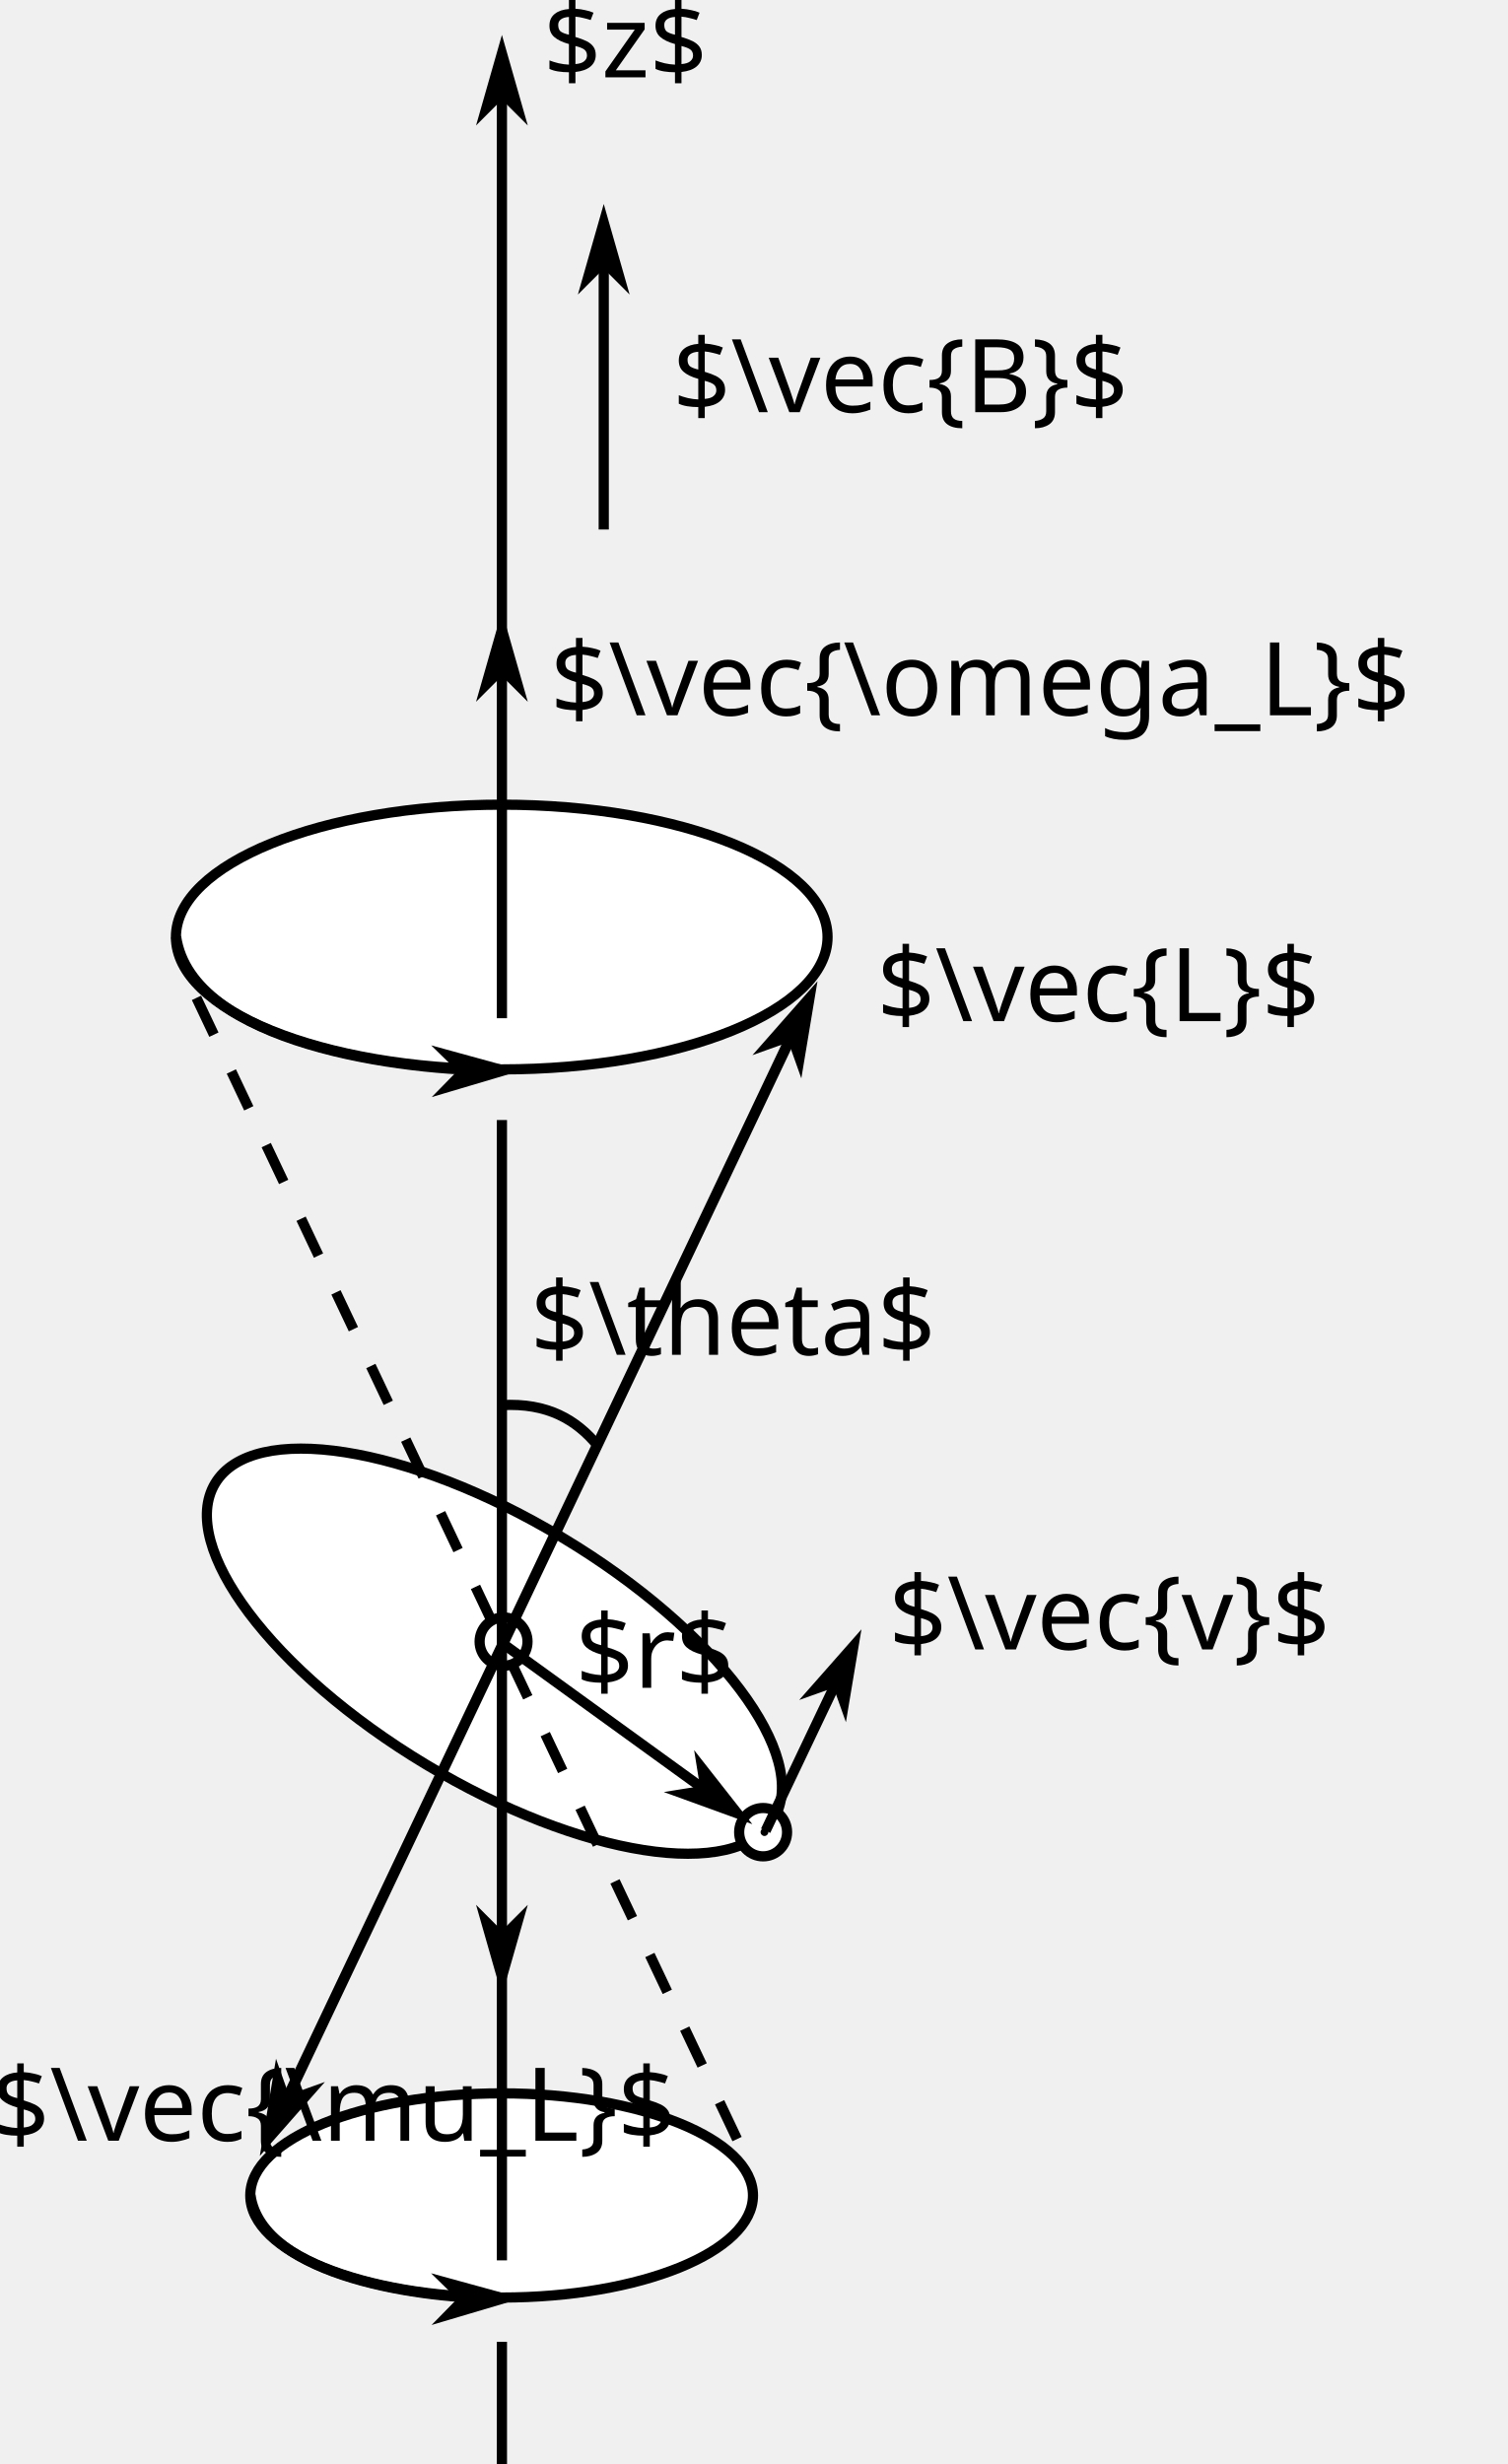
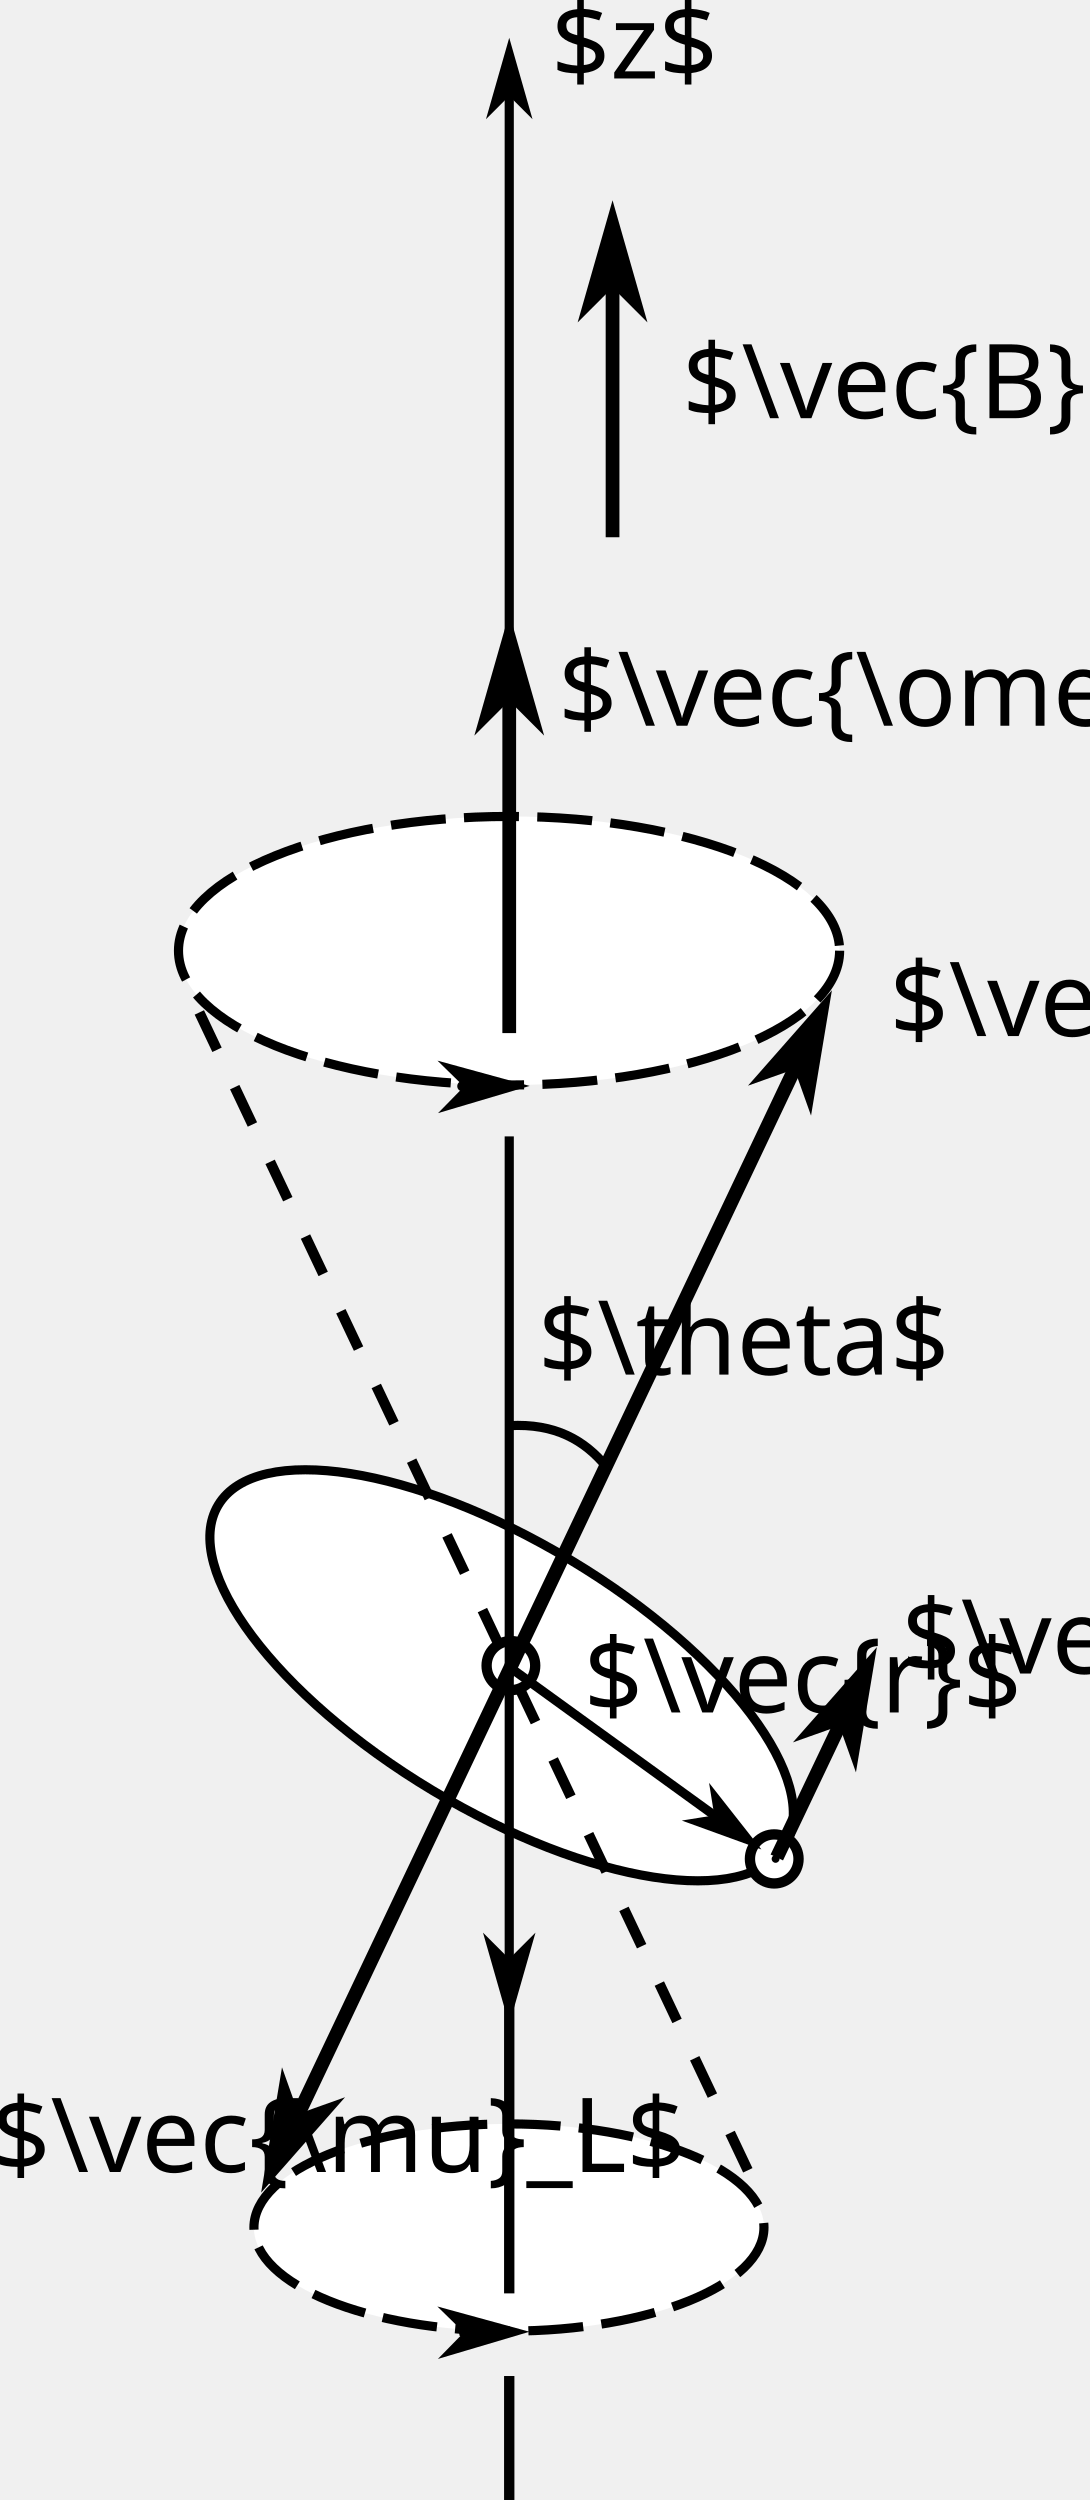
- <svg xmlns="http://www.w3.org/2000/svg" id="svg4155" version="1.1" xml:space="preserve" width="104.325" height="170.503" viewBox="0 0 104.325 170.503">
+ <svg xmlns="http://www.w3.org/2000/svg" id="svg4155" version="1.1" xml:space="preserve" width="20.976mm" height="48.12mm" viewBox="0 0 74.325 170.503">
  <defs id="defs4159">
    <marker orient="auto" refY="0" refX="0" id="marker4895" style="overflow:visible">
      <path id="path4897" d="M 0,0 5,-5 -12.5,0 5,5 0,0 Z" style="fill:#000000;fill-opacity:1;fill-rule:evenodd;stroke:#000000;stroke-width:1pt;stroke-opacity:1" transform="matrix(-0.4,0,0,-0.4,-4,0)" />
    </marker>
    <marker orient="auto" refY="0" refX="0" id="marker4887" style="overflow:visible">
      <path id="path4889" d="M 0,0 5,-5 -12.5,0 5,5 0,0 Z" style="fill:#000000;fill-opacity:1;fill-rule:evenodd;stroke:#000000;stroke-width:1pt;stroke-opacity:1" transform="matrix(-0.4,0,0,-0.4,-4,0)" />
    </marker>
    <marker orient="auto" refY="0" refX="0" id="marker4883" style="overflow:visible">
      <path id="path4885" d="M 0,0 5,-5 -12.5,0 5,5 0,0 Z" style="fill:#000000;fill-opacity:1;fill-rule:evenodd;stroke:#000000;stroke-width:1pt;stroke-opacity:1" transform="matrix(-0.4,0,0,-0.4,-4,0)" />
    </marker>
    <marker orient="auto" refY="0" refX="0" id="marker4879" style="overflow:visible">
      <path id="path4881" d="M 0,0 5,-5 -12.5,0 5,5 0,0 Z" style="fill:#000000;fill-opacity:1;fill-rule:evenodd;stroke:#000000;stroke-width:1pt;stroke-opacity:1" transform="matrix(0.4,0,0,0.4,4,0)" />
    </marker>
    <marker orient="auto" refY="0" refX="0" id="marker4875" style="overflow:visible">
      <path id="path4877" d="M 0,0 5,-5 -12.5,0 5,5 0,0 Z" style="fill:#000000;fill-opacity:1;fill-rule:evenodd;stroke:#000000;stroke-width:1pt;stroke-opacity:1" transform="matrix(-0.4,0,0,-0.4,-4,0)" />
    </marker>
    <marker orient="auto" refY="0" refX="0" id="marker4871" style="overflow:visible">
      <path id="path4873" d="M 0,0 5,-5 -12.5,0 5,5 0,0 Z" style="fill:#000000;fill-opacity:1;fill-rule:evenodd;stroke:#000000;stroke-width:1pt;stroke-opacity:1" transform="matrix(-0.4,0,0,-0.4,-4,0)" />
    </marker>
    <marker orient="auto" refY="0" refX="0" id="marker4867" style="overflow:visible">
      <path id="path4869" d="M 0,0 5,-5 -12.5,0 5,5 0,0 Z" style="fill:#000000;fill-opacity:1;fill-rule:evenodd;stroke:#000000;stroke-width:1pt;stroke-opacity:1" transform="matrix(-0.2,0,0,-0.2,-1.2,0)" />
    </marker>
    <marker orient="auto" refY="0" refX="0" id="marker4861" style="overflow:visible">
      <path id="path4863" d="M 0,0 5,-5 -12.5,0 5,5 0,0 Z" style="fill:#000000;fill-opacity:1;fill-rule:evenodd;stroke:#000000;stroke-width:1pt;stroke-opacity:1" transform="matrix(-0.4,0,0,-0.4,-4,0)" />
    </marker>
    <marker orient="auto" refY="0" refX="0" id="marker4836" style="overflow:visible">
      <path id="path4838" d="M 0,0 5,-5 -12.5,0 5,5 0,0 Z" style="fill:#000000;fill-opacity:1;fill-rule:evenodd;stroke:#000000;stroke-width:1pt;stroke-opacity:1" transform="matrix(0.4,0,0,0.4,4,0)" />
    </marker>
    <marker orient="auto" refY="0" refX="0" id="Arrow2Mstart" style="overflow:visible">
      <path id="path4353" style="fill:#000000;fill-opacity:1;fill-rule:evenodd;stroke:#000000;stroke-width:0.625;stroke-linejoin:round;stroke-opacity:1" d="M 8.719,4.034 -2.207,0.016 8.719,-4.002 c -1.745,2.372 -1.735,5.617 -6e-7,8.035 z" transform="scale(0.6,0.6)" />
    </marker>
    <marker orient="auto" refY="0" refX="0" id="marker4828" style="overflow:visible">
      <path id="path4830" d="M 0,0 5,-5 -12.5,0 5,5 0,0 Z" style="fill:#000000;fill-opacity:1;fill-rule:evenodd;stroke:#000000;stroke-width:1pt;stroke-opacity:1" transform="matrix(0.4,0,0,0.4,4,0)" />
    </marker>
    <marker orient="auto" refY="0" refX="0" id="marker4824" style="overflow:visible">
      <path id="path4826" d="M 0,0 5,-5 -12.5,0 5,5 0,0 Z" style="fill:#000000;fill-opacity:1;fill-rule:evenodd;stroke:#000000;stroke-width:1pt;stroke-opacity:1" transform="matrix(-0.4,0,0,-0.4,-4,0)" />
    </marker>
    <marker orient="auto" refY="0" refX="0" id="marker4818" style="overflow:visible">
      <path id="path4820" d="M 0,0 5,-5 -12.5,0 5,5 0,0 Z" style="fill:#000000;fill-opacity:1;fill-rule:evenodd;stroke:#000000;stroke-width:1pt;stroke-opacity:1" transform="matrix(-0.4,0,0,-0.4,-4,0)" />
    </marker>
    <marker orient="auto" refY="0" refX="0" id="Arrow1Sstart" style="overflow:visible">
      <path id="path4341" d="M 0,0 5,-5 -12.5,0 5,5 0,0 Z" style="fill:#000000;fill-opacity:1;fill-rule:evenodd;stroke:#000000;stroke-width:1pt;stroke-opacity:1" transform="matrix(0.2,0,0,0.2,1.2,0)" />
    </marker>
    <marker orient="auto" refY="0" refX="0" id="Arrow1Mstart" style="overflow:visible">
      <path id="path4335" d="M 0,0 5,-5 -12.5,0 5,5 0,0 Z" style="fill:#000000;fill-opacity:1;fill-rule:evenodd;stroke:#000000;stroke-width:1pt;stroke-opacity:1" transform="matrix(0.4,0,0,0.4,4,0)" />
    </marker>
    <marker orient="auto" refY="0" refX="0" id="marker4802" style="overflow:visible">
      <path id="path4804" d="M 0,0 5,-5 -12.5,0 5,5 0,0 Z" style="fill:#000000;fill-opacity:1;fill-rule:evenodd;stroke:#000000;stroke-width:1pt;stroke-opacity:1" transform="matrix(-0.2,0,0,-0.2,-1.2,0)" />
    </marker>
    <marker orient="auto" refY="0" refX="0" id="Arrow2Mend" style="overflow:visible">
      <path id="path4356" style="fill:#000000;fill-opacity:1;fill-rule:evenodd;stroke:#000000;stroke-width:0.625;stroke-linejoin:round;stroke-opacity:1" d="M 8.719,4.034 -2.207,0.016 8.719,-4.002 c -1.745,2.372 -1.735,5.617 -6e-7,8.035 z" transform="scale(-0.6,-0.6)" />
    </marker>
    <marker orient="auto" refY="0" refX="0" id="Arrow1Mend" style="overflow:visible">
      <path id="path4338" d="M 0,0 5,-5 -12.5,0 5,5 0,0 Z" style="fill:#000000;fill-opacity:1;fill-rule:evenodd;stroke:#000000;stroke-width:1pt;stroke-opacity:1" transform="matrix(-0.4,0,0,-0.4,-4,0)" />
    </marker>
    <marker orient="auto" refY="0" refX="0" id="marker4794" style="overflow:visible">
      <path id="path4796" d="M 0,0 5,-5 -12.5,0 5,5 0,0 Z" style="fill:#000000;fill-opacity:1;fill-rule:evenodd;stroke:#000000;stroke-width:1pt;stroke-opacity:1" transform="matrix(-0.8,0,0,-0.8,-10,0)" />
    </marker>
    <marker orient="auto" refY="0" refX="0" id="Arrow1Send" style="overflow:visible">
      <path id="path4344" d="M 0,0 5,-5 -12.5,0 5,5 0,0 Z" style="fill:#000000;fill-opacity:1;fill-rule:evenodd;stroke:#000000;stroke-width:1pt;stroke-opacity:1" transform="matrix(-0.2,0,0,-0.2,-1.2,0)" />
    </marker>
    <marker orient="auto" refY="0" refX="0" id="Arrow1Lend" style="overflow:visible">
      <path id="path4332" d="M 0,0 5,-5 -12.5,0 5,5 0,0 Z" style="fill:#000000;fill-opacity:1;fill-rule:evenodd;stroke:#000000;stroke-width:1pt;stroke-opacity:1" transform="matrix(-0.8,0,0,-0.8,-10,0)" />
    </marker>
    <clipPath clipPathUnits="userSpaceOnUse" id="clipPath4231">
      <path d="" id="path4233" />
    </clipPath>
    <marker orient="auto" refY="0" refX="0" id="Arrow1Send-2" style="overflow:visible">
      <path id="path4344-8" d="M 0,0 5,-5 -12.5,0 5,5 0,0 Z" style="fill:#000000;fill-opacity:1;fill-rule:evenodd;stroke:#000000;stroke-width:1pt;stroke-opacity:1" transform="matrix(-0.2,0,0,-0.2,-1.2,0)" />
    </marker>
    <marker orient="auto" refY="0" refX="0" id="Arrow1Send-6" style="overflow:visible">
      <path id="path4344-1" d="M 0,0 5,-5 -12.5,0 5,5 0,0 Z" style="fill:#000000;fill-opacity:1;fill-rule:evenodd;stroke:#000000;stroke-width:1pt;stroke-opacity:1" transform="matrix(-0.2,0,0,-0.2,-1.2,0)" />
    </marker>
  </defs>
  <g id="g4163" transform="matrix(1.25,0,0,-1.25,-26.34519,245.5033)">
-     <ellipse style="opacity:1;fill:#ffffff;fill-opacity:1;stroke:#000000;stroke-width:0.564;stroke-linejoin:miter;stroke-miterlimit:4;stroke-dasharray:none;stroke-dashoffset:0;stroke-opacity:1" id="path4319" transform="scale(1,-1)" ry="7.327" rx="18.036" cy="-144.53" cx="48.851" />
-     <path style="fill:none;fill-rule:evenodd;stroke:#000000;stroke-width:0.564;stroke-linecap:butt;stroke-linejoin:miter;stroke-miterlimit:4;stroke-dasharray:none;stroke-opacity:1;marker-end:url(#marker4883)" d="m 30.825,144.545 c 0.879,-5.914 12.581,-7.46 18.036,-7.403" id="path4323" />
+     <ellipse style="opacity:1;fill:#ffffff;fill-opacity:1;stroke:#000000;stroke-width:0.5;stroke-linejoin:miter;stroke-miterlimit:4;stroke-dasharray:3, 1;stroke-dashoffset:0;stroke-opacity:1" id="path4319" transform="scale(1,-1)" ry="7.327" rx="18.036" cy="-144.53" cx="48.851" />
+     <path style="fill:none;fill-rule:evenodd;stroke:#000000;stroke-width:0.564;stroke-linecap:butt;stroke-linejoin:miter;stroke-miterlimit:4;stroke-dasharray:3.382, 1.127;stroke-dashoffset:0;stroke-opacity:1;marker-end:url(#marker4883)" d="m 46.452,137.191 c 2.296,0.026 -3.046,-0.106 2.409,-0.049" id="path4323" />
    <path style="opacity:1;fill:#ffffff;fill-opacity:1;stroke:#000000;stroke-width:1.127;stroke-linejoin:miter;stroke-miterlimit:4;stroke-dasharray:none;stroke-dashoffset:0;stroke-opacity:1" id="path4319-8" ry="5.2" rx="12.8" cy="-119.989" cx="39.992" d="" />
    <path style="opacity:1;fill:#ffffff;fill-opacity:1;stroke:#000000;stroke-width:1.127;stroke-linejoin:miter;stroke-miterlimit:4;stroke-dasharray:none;stroke-dashoffset:0;stroke-opacity:1" id="path4319-7" ry="5.2" rx="12.8" cy="-119.989" cx="39.992" d="" />
    <path style="opacity:1;fill:#ffffff;fill-opacity:1;stroke:#000000;stroke-width:1.127;stroke-linejoin:miter;stroke-miterlimit:4;stroke-dasharray:none;stroke-dashoffset:0;stroke-opacity:1" id="path4319-9" ry="5.2" rx="12.8" cy="-119.989" cx="39.992" d="" />
    <path style="opacity:1;fill:#ffffff;fill-opacity:1;stroke:#000000;stroke-width:1.127;stroke-linejoin:miter;stroke-miterlimit:4;stroke-dasharray:none;stroke-dashoffset:0;stroke-opacity:1" id="path4319-2" ry="5.2" rx="12.8" cy="-119.989" cx="39.992" d="" />
    <path style="opacity:1;fill:#ffffff;fill-opacity:1;stroke:#000000;stroke-width:1.127;stroke-linejoin:miter;stroke-miterlimit:4;stroke-dasharray:none;stroke-dashoffset:0;stroke-opacity:1" id="path4319-0" ry="5.2" rx="12.8" cy="-119.989" cx="39.992" d="" />
    <path style="opacity:1;fill:#ffffff;fill-opacity:1;stroke:#000000;stroke-width:1.127;stroke-linejoin:miter;stroke-miterlimit:4;stroke-dasharray:none;stroke-dashoffset:0;stroke-opacity:1" id="path4319-23" ry="5.2" rx="12.8" cy="-119.989" cx="39.992" d="" />
    <path style="opacity:1;fill:#ffffff;fill-opacity:1;stroke:#000000;stroke-width:1.127;stroke-linejoin:miter;stroke-miterlimit:4;stroke-dasharray:none;stroke-dashoffset:0;stroke-opacity:1" id="path4319-75" ry="5.2" rx="12.8" cy="-119.989" cx="39.992" d="" />
-     <ellipse style="opacity:1;fill:#ffffff;fill-opacity:1;stroke:#000000;stroke-width:0.564;stroke-linejoin:miter;stroke-miterlimit:4;stroke-dasharray:none;stroke-dashoffset:0;stroke-opacity:1" id="path4319-97" ry="5.652" rx="13.914" cy="-74.867" cx="48.845" transform="scale(1,-1)" />
-     <path style="fill:none;fill-rule:evenodd;stroke:#000000;stroke-width:0.564;stroke-linecap:butt;stroke-linejoin:miter;stroke-miterlimit:4;stroke-dasharray:none;stroke-opacity:1;marker-end:url(#marker4887)" d="M 34.94,74.879 C 35.618,70.317 44.645,69.125 48.853,69.168" id="path4323-3" />
-     <ellipse style="opacity:1;fill:#ffffff;fill-opacity:1;stroke:#000000;stroke-width:0.564;stroke-linejoin:miter;stroke-miterlimit:4;stroke-dasharray:none;stroke-dashoffset:0;stroke-opacity:1" id="path4319-29" ry="7.327" rx="18.036" cy="-114.951" cx="-12.547" transform="matrix(0.8571873,-0.5150048,-0.5150048,-0.8571873,0,0)" />
+     <ellipse style="opacity:1;fill:#ffffff;fill-opacity:1;stroke:#000000;stroke-width:0.5;stroke-linejoin:miter;stroke-miterlimit:4;stroke-dasharray:3, 1;stroke-dashoffset:0;stroke-opacity:1" id="path4319-97" ry="5.652" rx="13.914" cy="-74.867" cx="48.845" transform="scale(1,-1)" />
+     <path style="fill:none;fill-rule:evenodd;stroke:#000000;stroke-width:0.564;stroke-linecap:butt;stroke-linejoin:miter;stroke-miterlimit:4;stroke-dasharray:3.382, 1.127;stroke-dashoffset:0;stroke-opacity:1;marker-end:url(#marker4887)" d="m 46.19,69.229 c 1.228,-0.162 -1.545,-0.105 2.664,-0.061" id="path4323-3" />
+     <ellipse style="opacity:1;fill:#ffffff;fill-opacity:1;stroke:#000000;stroke-width:0.5;stroke-linejoin:miter;stroke-miterlimit:4;stroke-dasharray:none;stroke-dashoffset:0;stroke-opacity:1" id="path4319-29" ry="7.327" rx="18.036" cy="-114.951" cx="-12.547" transform="matrix(0.8571873,-0.5150048,-0.5150048,-0.8571873,0,0)" />
    <ellipse style="opacity:1;fill:#ffffff;fill-opacity:1;stroke:#000000;stroke-width:0.564;stroke-linejoin:miter;stroke-miterlimit:4;stroke-dasharray:none;stroke-dashoffset:0;stroke-opacity:1" id="path4790" transform="scale(1,-1)" cx="48.952" cy="-105.526" rx="1.326" ry="1.338" />
-     <path style="fill:none;fill-rule:evenodd;stroke:#000000;stroke-width:0.59;stroke-linecap:butt;stroke-linejoin:miter;stroke-miterlimit:4;stroke-dasharray:none;stroke-opacity:1;marker-start:url(#marker4879);marker-end:url(#marker4875)" d="M 65.832,141.036 35.958,78.106" id="path4792" />
+     <path style="fill:none;fill-rule:evenodd;stroke:#000000;stroke-width:0.75;stroke-linecap:butt;stroke-linejoin:miter;stroke-miterlimit:4;stroke-dasharray:none;stroke-opacity:1;marker-start:url(#marker4879);marker-end:url(#marker4875)" d="M 65.832,141.036 35.958,78.106" id="path4792" />
    <path style="fill:none;fill-rule:evenodd;stroke:#000000;stroke-width:0.564;stroke-linecap:butt;stroke-linejoin:miter;stroke-miterlimit:4;stroke-dasharray:2.255, 2.255;stroke-dashoffset:0;stroke-opacity:1" d="M 31.952,141.163 62.388,76.909" id="path4810" />
    <path style="fill:none;fill-rule:evenodd;stroke:#000000;stroke-width:0.564;stroke-linecap:butt;stroke-linejoin:miter;stroke-miterlimit:4;stroke-dasharray:none;stroke-opacity:1" d="m 48.861,60 0,6.764" id="path4812" />
-     <path style="fill:none;fill-rule:evenodd;stroke:#000000;stroke-width:0.564;stroke-linecap:butt;stroke-linejoin:miter;stroke-miterlimit:4;stroke-dasharray:none;stroke-opacity:1;marker-end:url(#marker4818)" d="m 48.861,140.036 0,21.418" id="path4816" />
-     <path style="fill:none;fill-rule:evenodd;stroke:#000000;stroke-width:0.564;stroke-linecap:butt;stroke-linejoin:miter;stroke-miterlimit:4;stroke-dasharray:none;stroke-opacity:1;marker-end:url(#marker4824)" d="m 48.861,161.387 0,31.97" id="path4822" />
+     <path style="fill:none;fill-rule:evenodd;stroke:#000000;stroke-width:0.75;stroke-linecap:butt;stroke-linejoin:miter;stroke-miterlimit:4;stroke-dasharray:none;stroke-opacity:1;marker-end:url(#marker4818)" d="m 48.861,140.036 0,21.418" id="path4816" />
+     <path style="fill:none;fill-rule:evenodd;stroke:#000000;stroke-width:0.5;stroke-linecap:butt;stroke-linejoin:miter;stroke-miterlimit:4;stroke-dasharray:none;stroke-opacity:1;marker-end:url(#marker4824)" d="m 48.861,161.387 0,31.97" id="path4822" />
    <path style="fill:none;fill-rule:evenodd;stroke:#000000;stroke-width:0.564;stroke-linecap:butt;stroke-linejoin:miter;stroke-miterlimit:4;stroke-dasharray:none;stroke-opacity:1;marker-end:url(#marker4836)" d="m 48.861,71.273 0,15.782" id="path4832" />
-     <path style="fill:none;fill-rule:evenodd;stroke:#000000;stroke-width:0.564;stroke-linecap:butt;stroke-linejoin:miter;stroke-miterlimit:4;stroke-dasharray:none;stroke-opacity:1" d="m 48.861,89.309 0,45.091" id="path4840" />
+     <path style="fill:none;fill-rule:evenodd;stroke:#000000;stroke-width:0.5;stroke-linecap:butt;stroke-linejoin:miter;stroke-miterlimit:4;stroke-dasharray:none;stroke-opacity:1" d="m 48.861,89.309 0,45.091" id="path4840" />
    <ellipse style="opacity:1;fill:#ffffff;fill-opacity:1;stroke:#000000;stroke-width:0.564;stroke-linejoin:miter;stroke-miterlimit:4;stroke-dasharray:none;stroke-dashoffset:0;stroke-opacity:1" id="path4790-9" cx="63.32" cy="-94.977" rx="1.326" ry="1.338" transform="scale(1,-1)" />
    <circle id="path4857" style="fill:#000000;stroke:none" cx="63.394" cy="94.98" r="0.215" />
-     <path style="fill:none;fill-rule:evenodd;stroke:#000000;stroke-width:0.564;stroke-linecap:butt;stroke-linejoin:miter;stroke-miterlimit:4;stroke-dasharray:none;stroke-opacity:1;marker-end:url(#marker4861)" d="M 48.861,105.452 61.821,96.072" id="path4859" />
-     <path style="fill:none;fill-rule:evenodd;stroke:#000000;stroke-width:0.564;stroke-linecap:butt;stroke-linejoin:miter;stroke-miterlimit:4;stroke-dasharray:none;stroke-opacity:1;marker-end:url(#marker4871)" d="m 63.46,95.057 4.826,10.145" id="path4865" />
-     <path style="fill:none;fill-rule:evenodd;stroke:#000000;stroke-width:0.564;stroke-linecap:butt;stroke-linejoin:miter;stroke-miterlimit:4;stroke-dasharray:none;stroke-opacity:1" d="m 48.861,118.618 c 2.512,0.138 4.124,-0.803 5.312,-2.255" id="path4891" />
-     <path style="fill:none;fill-rule:evenodd;stroke:#000000;stroke-width:0.564;stroke-linecap:butt;stroke-linejoin:miter;stroke-miterlimit:4;stroke-dasharray:none;stroke-opacity:1;marker-end:url(#marker4895)" d="m 54.498,167.09 0,16.909" id="path4893" />
+     <path style="fill:none;fill-rule:evenodd;stroke:#000000;stroke-width:0.5;stroke-linecap:butt;stroke-linejoin:miter;stroke-miterlimit:4;stroke-dasharray:none;stroke-opacity:1;marker-end:url(#marker4861)" d="M 48.861,105.452 61.821,96.072" id="path4859" />
+     <path style="fill:none;fill-rule:evenodd;stroke:#000000;stroke-width:0.75;stroke-linecap:butt;stroke-linejoin:miter;stroke-miterlimit:4;stroke-dasharray:none;stroke-opacity:1;marker-end:url(#marker4871)" d="m 63.46,95.057 4.826,10.145" id="path4865" />
+     <path style="fill:none;fill-rule:evenodd;stroke:#000000;stroke-width:0.5;stroke-linecap:butt;stroke-linejoin:miter;stroke-miterlimit:4;stroke-dasharray:none;stroke-opacity:1" d="m 48.861,118.618 c 2.512,0.138 4.124,-0.803 5.312,-2.255" id="path4891" />
+     <path style="fill:none;fill-rule:evenodd;stroke:#000000;stroke-width:0.75;stroke-linecap:butt;stroke-linejoin:miter;stroke-miterlimit:4;stroke-dasharray:none;stroke-opacity:1;marker-end:url(#marker4895)" d="m 54.498,167.09 0,16.909" id="path4893" />
    <text xml:space="preserve" style="font-style:normal;font-weight:normal;font-size:5.636px;line-height:125%;font-family:sans-serif;letter-spacing:0px;word-spacing:0px;fill:#000000;fill-opacity:1;stroke:none;stroke-width:1px;stroke-linecap:butt;stroke-linejoin:miter;stroke-opacity:1" x="50.437" y="-121.402" id="text4899" transform="scale(1,-1)">
      <tspan id="tspan4901" x="50.437" y="-121.402">$\theta$</tspan>
    </text>
    <text xml:space="preserve" style="font-style:normal;font-weight:normal;font-size:5.636px;line-height:125%;font-family:sans-serif;letter-spacing:0px;word-spacing:0px;fill:#000000;fill-opacity:1;stroke:none;stroke-width:1px;stroke-linecap:butt;stroke-linejoin:miter;stroke-opacity:1" x="52.935" y="-102.967" id="text4903" transform="scale(1,-1)">
-       <tspan id="tspan4905" x="52.935" y="-102.967">$r$</tspan>
+       <tspan id="tspan4905" x="52.935" y="-102.967">$\vec{r}$</tspan>
    </text>
    <text xml:space="preserve" style="font-style:normal;font-weight:normal;font-size:5.636px;line-height:125%;font-family:sans-serif;letter-spacing:0px;word-spacing:0px;fill:#000000;fill-opacity:1;stroke:none;stroke-width:1px;stroke-linecap:butt;stroke-linejoin:miter;stroke-opacity:1" x="70.279" y="-105.091" id="text4907" transform="scale(1,-1)">
      <tspan id="tspan4909" x="70.279" y="-105.091">$\vec{v}$</tspan>
    </text>
    <text xml:space="preserve" style="font-style:normal;font-weight:normal;font-size:5.636px;line-height:125%;font-family:sans-serif;letter-spacing:0px;word-spacing:0px;fill:#000000;fill-opacity:1;stroke:none;stroke-width:1px;stroke-linecap:butt;stroke-linejoin:miter;stroke-opacity:1" x="69.619" y="-139.874" id="text4911" transform="scale(1,-1)">
      <tspan id="tspan4913" x="69.619" y="-139.874">$\vec{L}$</tspan>
    </text>
    <text xml:space="preserve" style="font-style:normal;font-weight:normal;font-size:5.636px;line-height:125%;font-family:sans-serif;letter-spacing:0px;word-spacing:0px;fill:#000000;fill-opacity:1;stroke:none;stroke-width:1px;stroke-linecap:butt;stroke-linejoin:miter;stroke-opacity:1" x="58.309" y="-173.586" id="text4915" transform="scale(1,-1)">
      <tspan id="tspan4917" x="58.309" y="-173.586">$\vec{B}$</tspan>
    </text>
    <text xml:space="preserve" style="font-style:normal;font-weight:normal;font-size:5.636px;line-height:125%;font-family:sans-serif;letter-spacing:0px;word-spacing:0px;fill:#000000;fill-opacity:1;stroke:none;stroke-width:1px;stroke-linecap:butt;stroke-linejoin:miter;stroke-opacity:1" x="51.539" y="-156.804" id="text4919" transform="scale(1,-1)">
-       <tspan id="tspan4921" x="51.539" y="-156.804">$\vec{\omega_L}$</tspan>
+       <tspan id="tspan4921" x="51.539" y="-156.804">$\vec{\omega}_L$</tspan>
    </text>
    <text xml:space="preserve" style="font-style:normal;font-weight:normal;font-size:5.636px;line-height:125%;font-family:sans-serif;letter-spacing:0px;word-spacing:0px;fill:#000000;fill-opacity:1;stroke:none;stroke-width:1px;stroke-linecap:butt;stroke-linejoin:miter;stroke-opacity:1" x="51.147" y="-192.12" id="text4923" transform="scale(1,-1)">
      <tspan id="tspan4925" x="51.147" y="-192.12">$z$</tspan>
    </text>
    <text xml:space="preserve" style="font-style:normal;font-weight:normal;font-size:5.636px;line-height:125%;font-family:sans-serif;letter-spacing:0px;word-spacing:0px;fill:#000000;fill-opacity:1;stroke:none;stroke-width:1px;stroke-linecap:butt;stroke-linejoin:miter;stroke-opacity:1" x="20.608" y="-77.895" id="text4927" transform="scale(1,-1)">
-       <tspan id="tspan4929" x="20.608" y="-77.895">$\vec{\mu_L}$</tspan>
+       <tspan id="tspan4929" x="20.608" y="-77.895">$\vec{\mu}_L$</tspan>
    </text>
  </g>
</svg>
